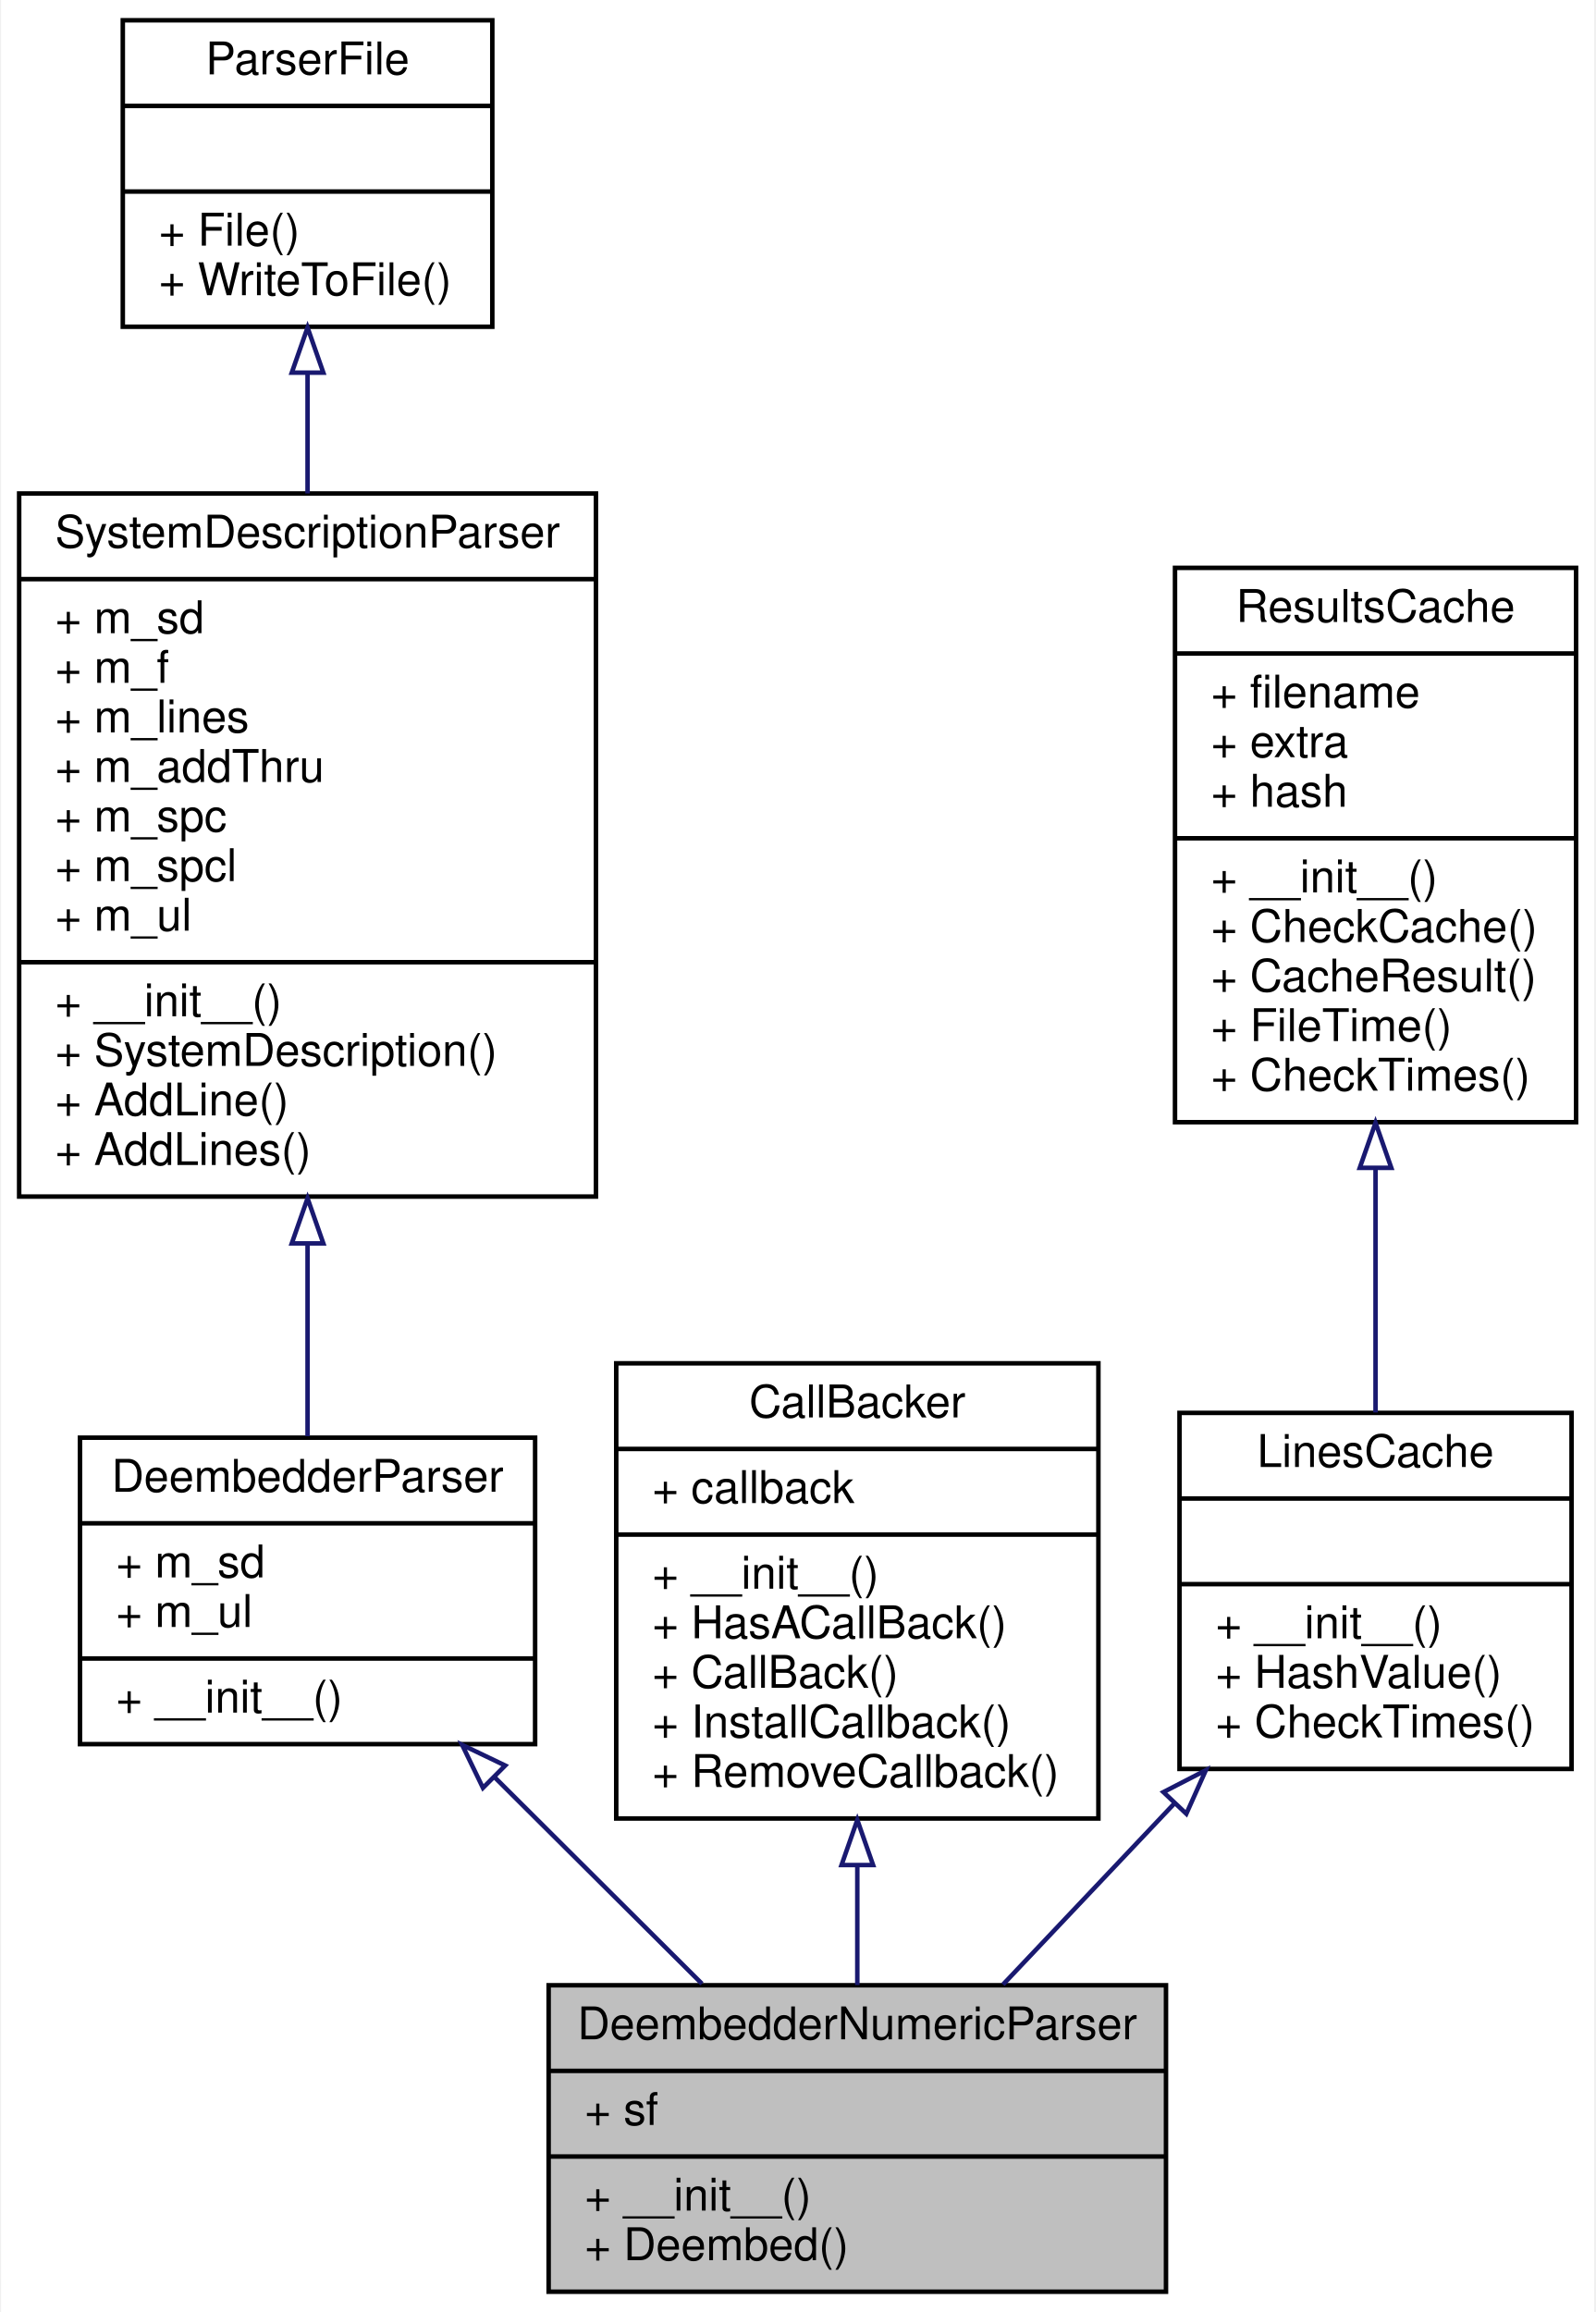
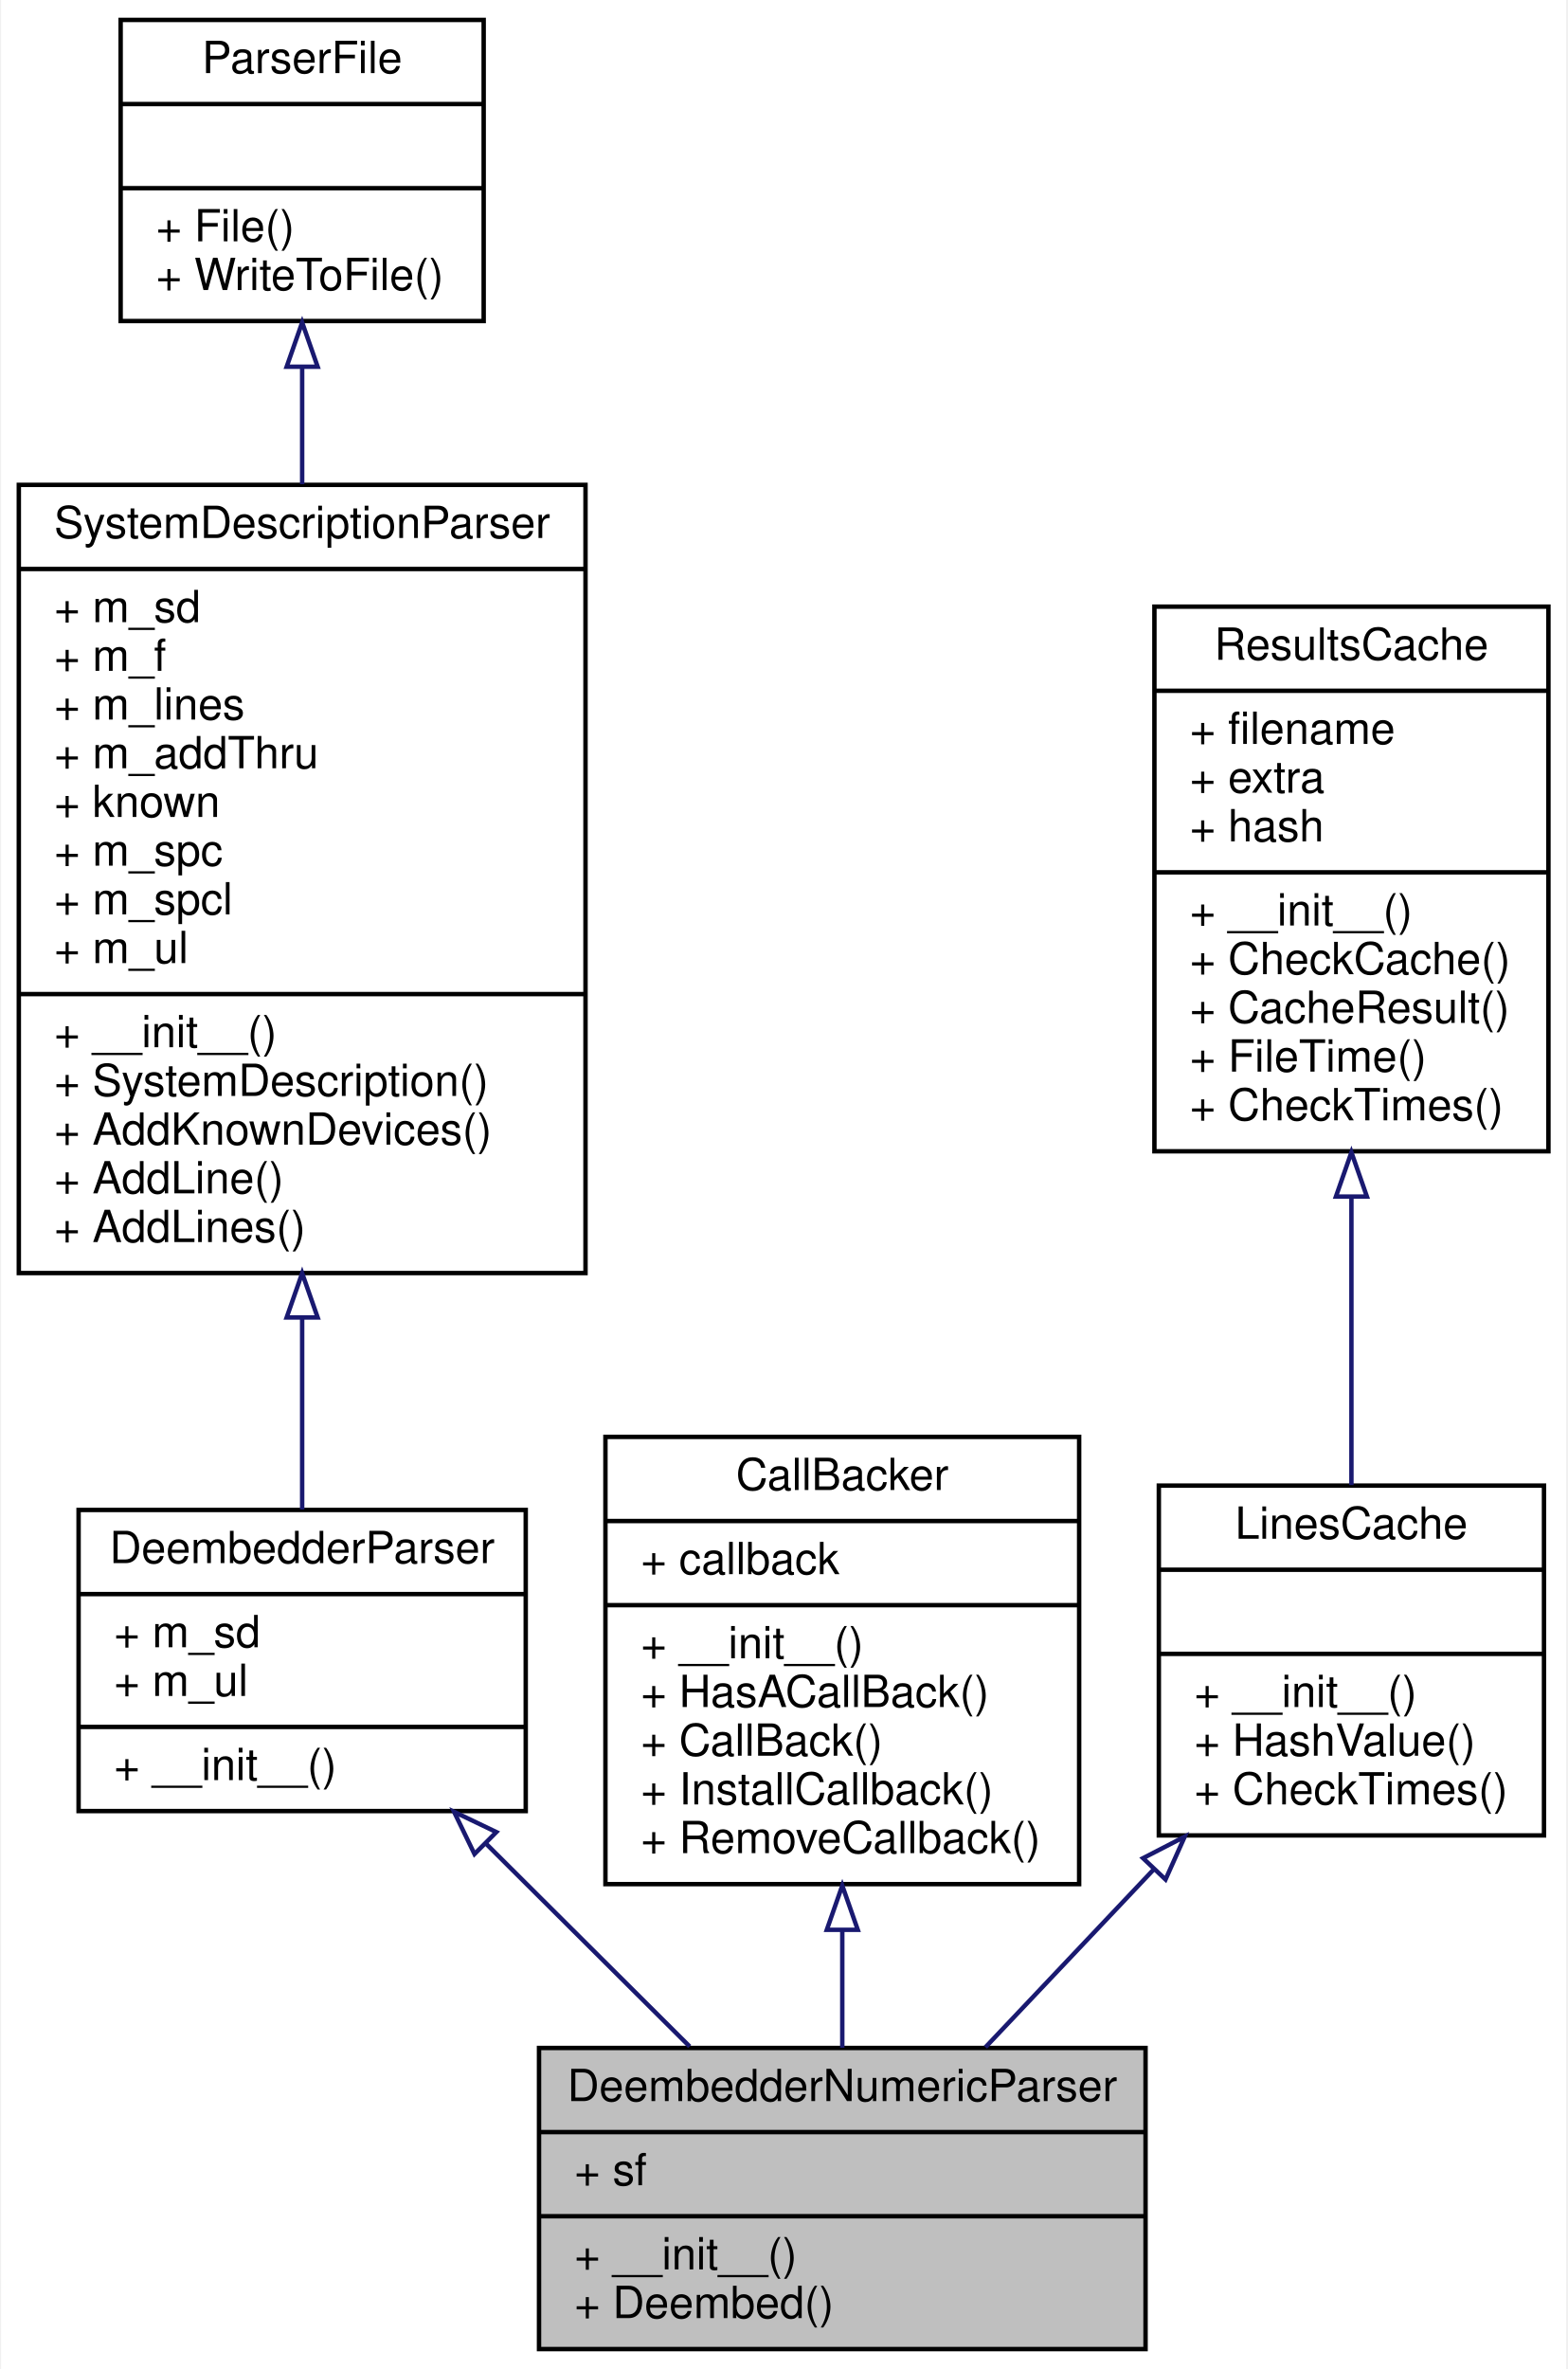
- <svg xmlns="http://www.w3.org/2000/svg" xmlns:xlink="http://www.w3.org/1999/xlink" width="354pt" height="513pt" viewBox="0.00 0.00 353.50 513.00">
-   <g id="graph0" class="graph" transform="scale(1 1) rotate(0) translate(4 509)">
-     <polygon fill="#ffffff" stroke="transparent" points="-4,4 -4,-509 349.5,-509 349.5,4 -4,4" />
+ <svg xmlns="http://www.w3.org/2000/svg" xmlns:xlink="http://www.w3.org/1999/xlink" width="354pt" height="535pt" viewBox="0.00 0.00 353.50 535.00">
+   <g id="graph0" class="graph" transform="scale(1 1) rotate(0) translate(4 531)">
+     <polygon fill="#ffffff" stroke="transparent" points="-4,4 -4,-531 349.5,-531 349.5,4 -4,4" />
    <g id="node1" class="node">
      <polygon fill="#bfbfbf" stroke="#000000" points="117.5,-.5 117.5,-68.5 254.5,-68.5 254.5,-.5 117.5,-.5" />
      <text text-anchor="middle" x="186" y="-56.5" font-family="Helvetica,sans-Serif" font-size="10.00" fill="#000000">DeembedderNumericParser</text>
      <polyline fill="none" stroke="#000000" points="117.5,-49.5 254.5,-49.5 " />
      <text text-anchor="start" x="125.5" y="-37.5" font-family="Helvetica,sans-Serif" font-size="10.00" fill="#000000">+ sf</text>
      <polyline fill="none" stroke="#000000" points="117.5,-30.5 254.5,-30.5 " />
      <text text-anchor="start" x="125.5" y="-18.5" font-family="Helvetica,sans-Serif" font-size="10.00" fill="#000000">+ __init__()</text>
      <text text-anchor="start" x="125.5" y="-7.5" font-family="Helvetica,sans-Serif" font-size="10.00" fill="#000000">+ Deembed()</text>
    </g>
    <g id="node2" class="node">
      <g id="a_node2">
        <a xlink:href="classSignalIntegrity_1_1Lib_1_1Parsers_1_1DeembedderParser_1_1DeembedderParser.xhtml" target="_top" xlink:title="base class for netlist based deembedding solutions ">
          <polygon fill="#ffffff" stroke="#000000" points="13.5,-122 13.5,-190 114.5,-190 114.5,-122 13.5,-122" />
          <text text-anchor="middle" x="64" y="-178" font-family="Helvetica,sans-Serif" font-size="10.00" fill="#000000">DeembedderParser</text>
          <polyline fill="none" stroke="#000000" points="13.5,-171 114.5,-171 " />
          <text text-anchor="start" x="21.5" y="-159" font-family="Helvetica,sans-Serif" font-size="10.00" fill="#000000">+ m_sd</text>
          <text text-anchor="start" x="21.5" y="-148" font-family="Helvetica,sans-Serif" font-size="10.00" fill="#000000">+ m_ul</text>
          <polyline fill="none" stroke="#000000" points="13.5,-141 114.5,-141 " />
          <text text-anchor="start" x="21.5" y="-129" font-family="Helvetica,sans-Serif" font-size="10.00" fill="#000000">+ __init__()</text>
        </a>
      </g>
    </g>
    <g id="edge1" class="edge">
      <path fill="none" stroke="#191970" d="M105.503,-114.667C120.482,-99.75 137.214,-83.086 151.526,-68.832" />
      <polygon fill="none" stroke="#191970" points="102.924,-112.296 98.308,-121.832 107.864,-117.255 102.924,-112.296" />
    </g>
    <g id="node3" class="node">
      <g id="a_node3">
        <a xlink:href="classSignalIntegrity_1_1Lib_1_1Parsers_1_1SystemDescriptionParser_1_1SystemDescriptionParser.xhtml" target="_top" xlink:title="Parses netlists and produces system descriptions. ">
-           <polygon fill="#ffffff" stroke="#000000" points="0,-243.5 0,-399.5 128,-399.5 128,-243.5 0,-243.5" />
-           <text text-anchor="middle" x="64" y="-387.5" font-family="Helvetica,sans-Serif" font-size="10.00" fill="#000000">SystemDescriptionParser</text>
-           <polyline fill="none" stroke="#000000" points="0,-380.5 128,-380.5 " />
-           <text text-anchor="start" x="8" y="-368.5" font-family="Helvetica,sans-Serif" font-size="10.00" fill="#000000">+ m_sd</text>
-           <text text-anchor="start" x="8" y="-357.5" font-family="Helvetica,sans-Serif" font-size="10.00" fill="#000000">+ m_f</text>
-           <text text-anchor="start" x="8" y="-346.5" font-family="Helvetica,sans-Serif" font-size="10.00" fill="#000000">+ m_lines</text>
-           <text text-anchor="start" x="8" y="-335.5" font-family="Helvetica,sans-Serif" font-size="10.00" fill="#000000">+ m_addThru</text>
-           <text text-anchor="start" x="8" y="-324.5" font-family="Helvetica,sans-Serif" font-size="10.00" fill="#000000">+ m_spc</text>
-           <text text-anchor="start" x="8" y="-313.5" font-family="Helvetica,sans-Serif" font-size="10.00" fill="#000000">+ m_spcl</text>
-           <text text-anchor="start" x="8" y="-302.5" font-family="Helvetica,sans-Serif" font-size="10.00" fill="#000000">+ m_ul</text>
-           <polyline fill="none" stroke="#000000" points="0,-295.5 128,-295.5 " />
-           <text text-anchor="start" x="8" y="-283.5" font-family="Helvetica,sans-Serif" font-size="10.00" fill="#000000">+ __init__()</text>
-           <text text-anchor="start" x="8" y="-272.5" font-family="Helvetica,sans-Serif" font-size="10.00" fill="#000000">+ SystemDescription()</text>
+           <polygon fill="#ffffff" stroke="#000000" points="0,-243.5 0,-421.5 128,-421.5 128,-243.5 0,-243.5" />
+           <text text-anchor="middle" x="64" y="-409.5" font-family="Helvetica,sans-Serif" font-size="10.00" fill="#000000">SystemDescriptionParser</text>
+           <polyline fill="none" stroke="#000000" points="0,-402.5 128,-402.5 " />
+           <text text-anchor="start" x="8" y="-390.5" font-family="Helvetica,sans-Serif" font-size="10.00" fill="#000000">+ m_sd</text>
+           <text text-anchor="start" x="8" y="-379.5" font-family="Helvetica,sans-Serif" font-size="10.00" fill="#000000">+ m_f</text>
+           <text text-anchor="start" x="8" y="-368.5" font-family="Helvetica,sans-Serif" font-size="10.00" fill="#000000">+ m_lines</text>
+           <text text-anchor="start" x="8" y="-357.5" font-family="Helvetica,sans-Serif" font-size="10.00" fill="#000000">+ m_addThru</text>
+           <text text-anchor="start" x="8" y="-346.5" font-family="Helvetica,sans-Serif" font-size="10.00" fill="#000000">+ known</text>
+           <text text-anchor="start" x="8" y="-335.5" font-family="Helvetica,sans-Serif" font-size="10.00" fill="#000000">+ m_spc</text>
+           <text text-anchor="start" x="8" y="-324.5" font-family="Helvetica,sans-Serif" font-size="10.00" fill="#000000">+ m_spcl</text>
+           <text text-anchor="start" x="8" y="-313.5" font-family="Helvetica,sans-Serif" font-size="10.00" fill="#000000">+ m_ul</text>
+           <polyline fill="none" stroke="#000000" points="0,-306.5 128,-306.5 " />
+           <text text-anchor="start" x="8" y="-294.5" font-family="Helvetica,sans-Serif" font-size="10.00" fill="#000000">+ __init__()</text>
+           <text text-anchor="start" x="8" y="-283.5" font-family="Helvetica,sans-Serif" font-size="10.00" fill="#000000">+ SystemDescription()</text>
+           <text text-anchor="start" x="8" y="-272.5" font-family="Helvetica,sans-Serif" font-size="10.00" fill="#000000">+ AddKnownDevices()</text>
          <text text-anchor="start" x="8" y="-261.5" font-family="Helvetica,sans-Serif" font-size="10.00" fill="#000000">+ AddLine()</text>
          <text text-anchor="start" x="8" y="-250.5" font-family="Helvetica,sans-Serif" font-size="10.00" fill="#000000">+ AddLines()</text>
        </a>
      </g>
    </g>
    <g id="edge2" class="edge">
-       <path fill="none" stroke="#191970" d="M64,-233.107C64,-217.905 64,-202.958 64,-190.331" />
-       <polygon fill="none" stroke="#191970" points="60.5,-233.112 64,-243.112 67.5,-233.112 60.5,-233.112" />
+       <path fill="none" stroke="#191970" d="M64,-233.247C64,-217.753 64,-202.718 64,-190.094" />
+       <polygon fill="none" stroke="#191970" points="60.5,-233.474 64,-243.474 67.5,-233.474 60.5,-233.474" />
    </g>
    <g id="node4" class="node">
      <g id="a_node4">
        <a xlink:href="classSignalIntegrity_1_1Lib_1_1Parsers_1_1ParserFile_1_1ParserFile.xhtml" target="_top" xlink:title="file handling base class for parsers ">
-           <polygon fill="#ffffff" stroke="#000000" points="23,-436.5 23,-504.5 105,-504.5 105,-436.5 23,-436.5" />
-           <text text-anchor="middle" x="64" y="-492.5" font-family="Helvetica,sans-Serif" font-size="10.00" fill="#000000">ParserFile</text>
-           <polyline fill="none" stroke="#000000" points="23,-485.5 105,-485.5 " />
-           <text text-anchor="middle" x="64" y="-473.5" font-family="Helvetica,sans-Serif" font-size="10.00" fill="#000000"> </text>
-           <polyline fill="none" stroke="#000000" points="23,-466.5 105,-466.5 " />
-           <text text-anchor="start" x="31" y="-454.5" font-family="Helvetica,sans-Serif" font-size="10.00" fill="#000000">+ File()</text>
-           <text text-anchor="start" x="31" y="-443.5" font-family="Helvetica,sans-Serif" font-size="10.00" fill="#000000">+ WriteToFile()</text>
+           <polygon fill="#ffffff" stroke="#000000" points="23,-458.5 23,-526.5 105,-526.5 105,-458.5 23,-458.5" />
+           <text text-anchor="middle" x="64" y="-514.5" font-family="Helvetica,sans-Serif" font-size="10.00" fill="#000000">ParserFile</text>
+           <polyline fill="none" stroke="#000000" points="23,-507.5 105,-507.5 " />
+           <text text-anchor="middle" x="64" y="-495.5" font-family="Helvetica,sans-Serif" font-size="10.00" fill="#000000"> </text>
+           <polyline fill="none" stroke="#000000" points="23,-488.5 105,-488.5 " />
+           <text text-anchor="start" x="31" y="-476.5" font-family="Helvetica,sans-Serif" font-size="10.00" fill="#000000">+ File()</text>
+           <text text-anchor="start" x="31" y="-465.5" font-family="Helvetica,sans-Serif" font-size="10.00" fill="#000000">+ WriteToFile()</text>
        </a>
      </g>
    </g>
    <g id="edge3" class="edge">
-       <path fill="none" stroke="#191970" d="M64,-426.316C64,-417.829 64,-408.709 64,-399.517" />
-       <polygon fill="none" stroke="#191970" points="60.5,-426.316 64,-436.316 67.5,-426.316 60.5,-426.316" />
+       <path fill="none" stroke="#191970" d="M64,-448.028C64,-439.717 64,-430.765 64,-421.651" />
+       <polygon fill="none" stroke="#191970" points="60.5,-448.176 64,-458.176 67.5,-448.176 60.5,-448.176" />
    </g>
    <g id="node5" class="node">
      <g id="a_node5">
        <a xlink:href="classSignalIntegrity_1_1Lib_1_1CallBacker_1_1CallBacker.xhtml" target="_top" xlink:title="Handles Callbacks that allow progress reporting during long calculations and capability to abort...">
          <polygon fill="#ffffff" stroke="#000000" points="132.5,-105.5 132.5,-206.5 239.5,-206.5 239.5,-105.5 132.5,-105.5" />
          <text text-anchor="middle" x="186" y="-194.5" font-family="Helvetica,sans-Serif" font-size="10.00" fill="#000000">CallBacker</text>
          <polyline fill="none" stroke="#000000" points="132.5,-187.5 239.5,-187.5 " />
          <text text-anchor="start" x="140.5" y="-175.5" font-family="Helvetica,sans-Serif" font-size="10.00" fill="#000000">+ callback</text>
          <polyline fill="none" stroke="#000000" points="132.5,-168.5 239.5,-168.5 " />
          <text text-anchor="start" x="140.5" y="-156.5" font-family="Helvetica,sans-Serif" font-size="10.00" fill="#000000">+ __init__()</text>
          <text text-anchor="start" x="140.5" y="-145.5" font-family="Helvetica,sans-Serif" font-size="10.00" fill="#000000">+ HasACallBack()</text>
          <text text-anchor="start" x="140.5" y="-134.5" font-family="Helvetica,sans-Serif" font-size="10.00" fill="#000000">+ CallBack()</text>
          <text text-anchor="start" x="140.5" y="-123.5" font-family="Helvetica,sans-Serif" font-size="10.00" fill="#000000">+ InstallCallback()</text>
          <text text-anchor="start" x="140.5" y="-112.5" font-family="Helvetica,sans-Serif" font-size="10.00" fill="#000000">+ RemoveCallback()</text>
        </a>
      </g>
    </g>
    <g id="edge4" class="edge">
      <path fill="none" stroke="#191970" d="M186,-94.959C186,-85.874 186,-76.797 186,-68.541" />
      <polygon fill="none" stroke="#191970" points="182.5,-95.177 186,-105.177 189.5,-95.177 182.5,-95.177" />
    </g>
    <g id="node6" class="node">
      <g id="a_node6">
        <a xlink:href="classSignalIntegrity_1_1Lib_1_1ResultsCache_1_1LinesCache.xhtml" target="_top" xlink:title="Caches results calculated based on netlist lines, as used in all of the parser classes. ">
          <polygon fill="#ffffff" stroke="#000000" points="257.5,-116.5 257.5,-195.5 344.5,-195.5 344.5,-116.5 257.5,-116.5" />
          <text text-anchor="middle" x="301" y="-183.5" font-family="Helvetica,sans-Serif" font-size="10.00" fill="#000000">LinesCache</text>
          <polyline fill="none" stroke="#000000" points="257.5,-176.5 344.5,-176.5 " />
          <text text-anchor="middle" x="301" y="-164.5" font-family="Helvetica,sans-Serif" font-size="10.00" fill="#000000"> </text>
          <polyline fill="none" stroke="#000000" points="257.5,-157.5 344.5,-157.5 " />
          <text text-anchor="start" x="265.5" y="-145.5" font-family="Helvetica,sans-Serif" font-size="10.00" fill="#000000">+ __init__()</text>
          <text text-anchor="start" x="265.5" y="-134.5" font-family="Helvetica,sans-Serif" font-size="10.00" fill="#000000">+ HashValue()</text>
          <text text-anchor="start" x="265.5" y="-123.5" font-family="Helvetica,sans-Serif" font-size="10.00" fill="#000000">+ CheckTimes()</text>
        </a>
      </g>
    </g>
    <g id="edge5" class="edge">
      <path fill="none" stroke="#191970" d="M256.404,-108.883C243.715,-95.478 230.143,-81.138 218.335,-68.663" />
      <polygon fill="none" stroke="#191970" points="253.929,-111.36 263.345,-116.216 259.012,-106.548 253.929,-111.36" />
    </g>
    <g id="node7" class="node">
      <g id="a_node7">
        <a xlink:href="classSignalIntegrity_1_1Lib_1_1ResultsCache_1_1ResultsCache.xhtml" target="_top" xlink:title="base class for results caching ">
-           <polygon fill="#ffffff" stroke="#000000" points="256.5,-260 256.5,-383 345.5,-383 345.5,-260 256.5,-260" />
-           <text text-anchor="middle" x="301" y="-371" font-family="Helvetica,sans-Serif" font-size="10.00" fill="#000000">ResultsCache</text>
-           <polyline fill="none" stroke="#000000" points="256.5,-364 345.5,-364 " />
-           <text text-anchor="start" x="264.5" y="-352" font-family="Helvetica,sans-Serif" font-size="10.00" fill="#000000">+ filename</text>
-           <text text-anchor="start" x="264.5" y="-341" font-family="Helvetica,sans-Serif" font-size="10.00" fill="#000000">+ extra</text>
-           <text text-anchor="start" x="264.5" y="-330" font-family="Helvetica,sans-Serif" font-size="10.00" fill="#000000">+ hash</text>
-           <polyline fill="none" stroke="#000000" points="256.5,-323 345.5,-323 " />
-           <text text-anchor="start" x="264.5" y="-311" font-family="Helvetica,sans-Serif" font-size="10.00" fill="#000000">+ __init__()</text>
-           <text text-anchor="start" x="264.5" y="-300" font-family="Helvetica,sans-Serif" font-size="10.00" fill="#000000">+ CheckCache()</text>
-           <text text-anchor="start" x="264.5" y="-289" font-family="Helvetica,sans-Serif" font-size="10.00" fill="#000000">+ CacheResult()</text>
-           <text text-anchor="start" x="264.5" y="-278" font-family="Helvetica,sans-Serif" font-size="10.00" fill="#000000">+ FileTime()</text>
-           <text text-anchor="start" x="264.5" y="-267" font-family="Helvetica,sans-Serif" font-size="10.00" fill="#000000">+ CheckTimes()</text>
+           <polygon fill="#ffffff" stroke="#000000" points="256.5,-271 256.5,-394 345.5,-394 345.5,-271 256.5,-271" />
+           <text text-anchor="middle" x="301" y="-382" font-family="Helvetica,sans-Serif" font-size="10.00" fill="#000000">ResultsCache</text>
+           <polyline fill="none" stroke="#000000" points="256.5,-375 345.5,-375 " />
+           <text text-anchor="start" x="264.5" y="-363" font-family="Helvetica,sans-Serif" font-size="10.00" fill="#000000">+ filename</text>
+           <text text-anchor="start" x="264.5" y="-352" font-family="Helvetica,sans-Serif" font-size="10.00" fill="#000000">+ extra</text>
+           <text text-anchor="start" x="264.5" y="-341" font-family="Helvetica,sans-Serif" font-size="10.00" fill="#000000">+ hash</text>
+           <polyline fill="none" stroke="#000000" points="256.5,-334 345.5,-334 " />
+           <text text-anchor="start" x="264.5" y="-322" font-family="Helvetica,sans-Serif" font-size="10.00" fill="#000000">+ __init__()</text>
+           <text text-anchor="start" x="264.5" y="-311" font-family="Helvetica,sans-Serif" font-size="10.00" fill="#000000">+ CheckCache()</text>
+           <text text-anchor="start" x="264.5" y="-300" font-family="Helvetica,sans-Serif" font-size="10.00" fill="#000000">+ CacheResult()</text>
+           <text text-anchor="start" x="264.5" y="-289" font-family="Helvetica,sans-Serif" font-size="10.00" fill="#000000">+ FileTime()</text>
+           <text text-anchor="start" x="264.5" y="-278" font-family="Helvetica,sans-Serif" font-size="10.00" fill="#000000">+ CheckTimes()</text>
        </a>
      </g>
    </g>
    <g id="edge6" class="edge">
-       <path fill="none" stroke="#191970" d="M301,-249.668C301,-231.116 301,-211.819 301,-195.595" />
-       <polygon fill="none" stroke="#191970" points="297.5,-249.874 301,-259.874 304.5,-249.874 297.5,-249.874" />
+       <path fill="none" stroke="#191970" d="M301,-260.683C301,-238.466 301,-214.808 301,-195.613" />
+       <polygon fill="none" stroke="#191970" points="297.5,-260.769 301,-270.769 304.5,-260.769 297.5,-260.769" />
    </g>
  </g>
</svg>
